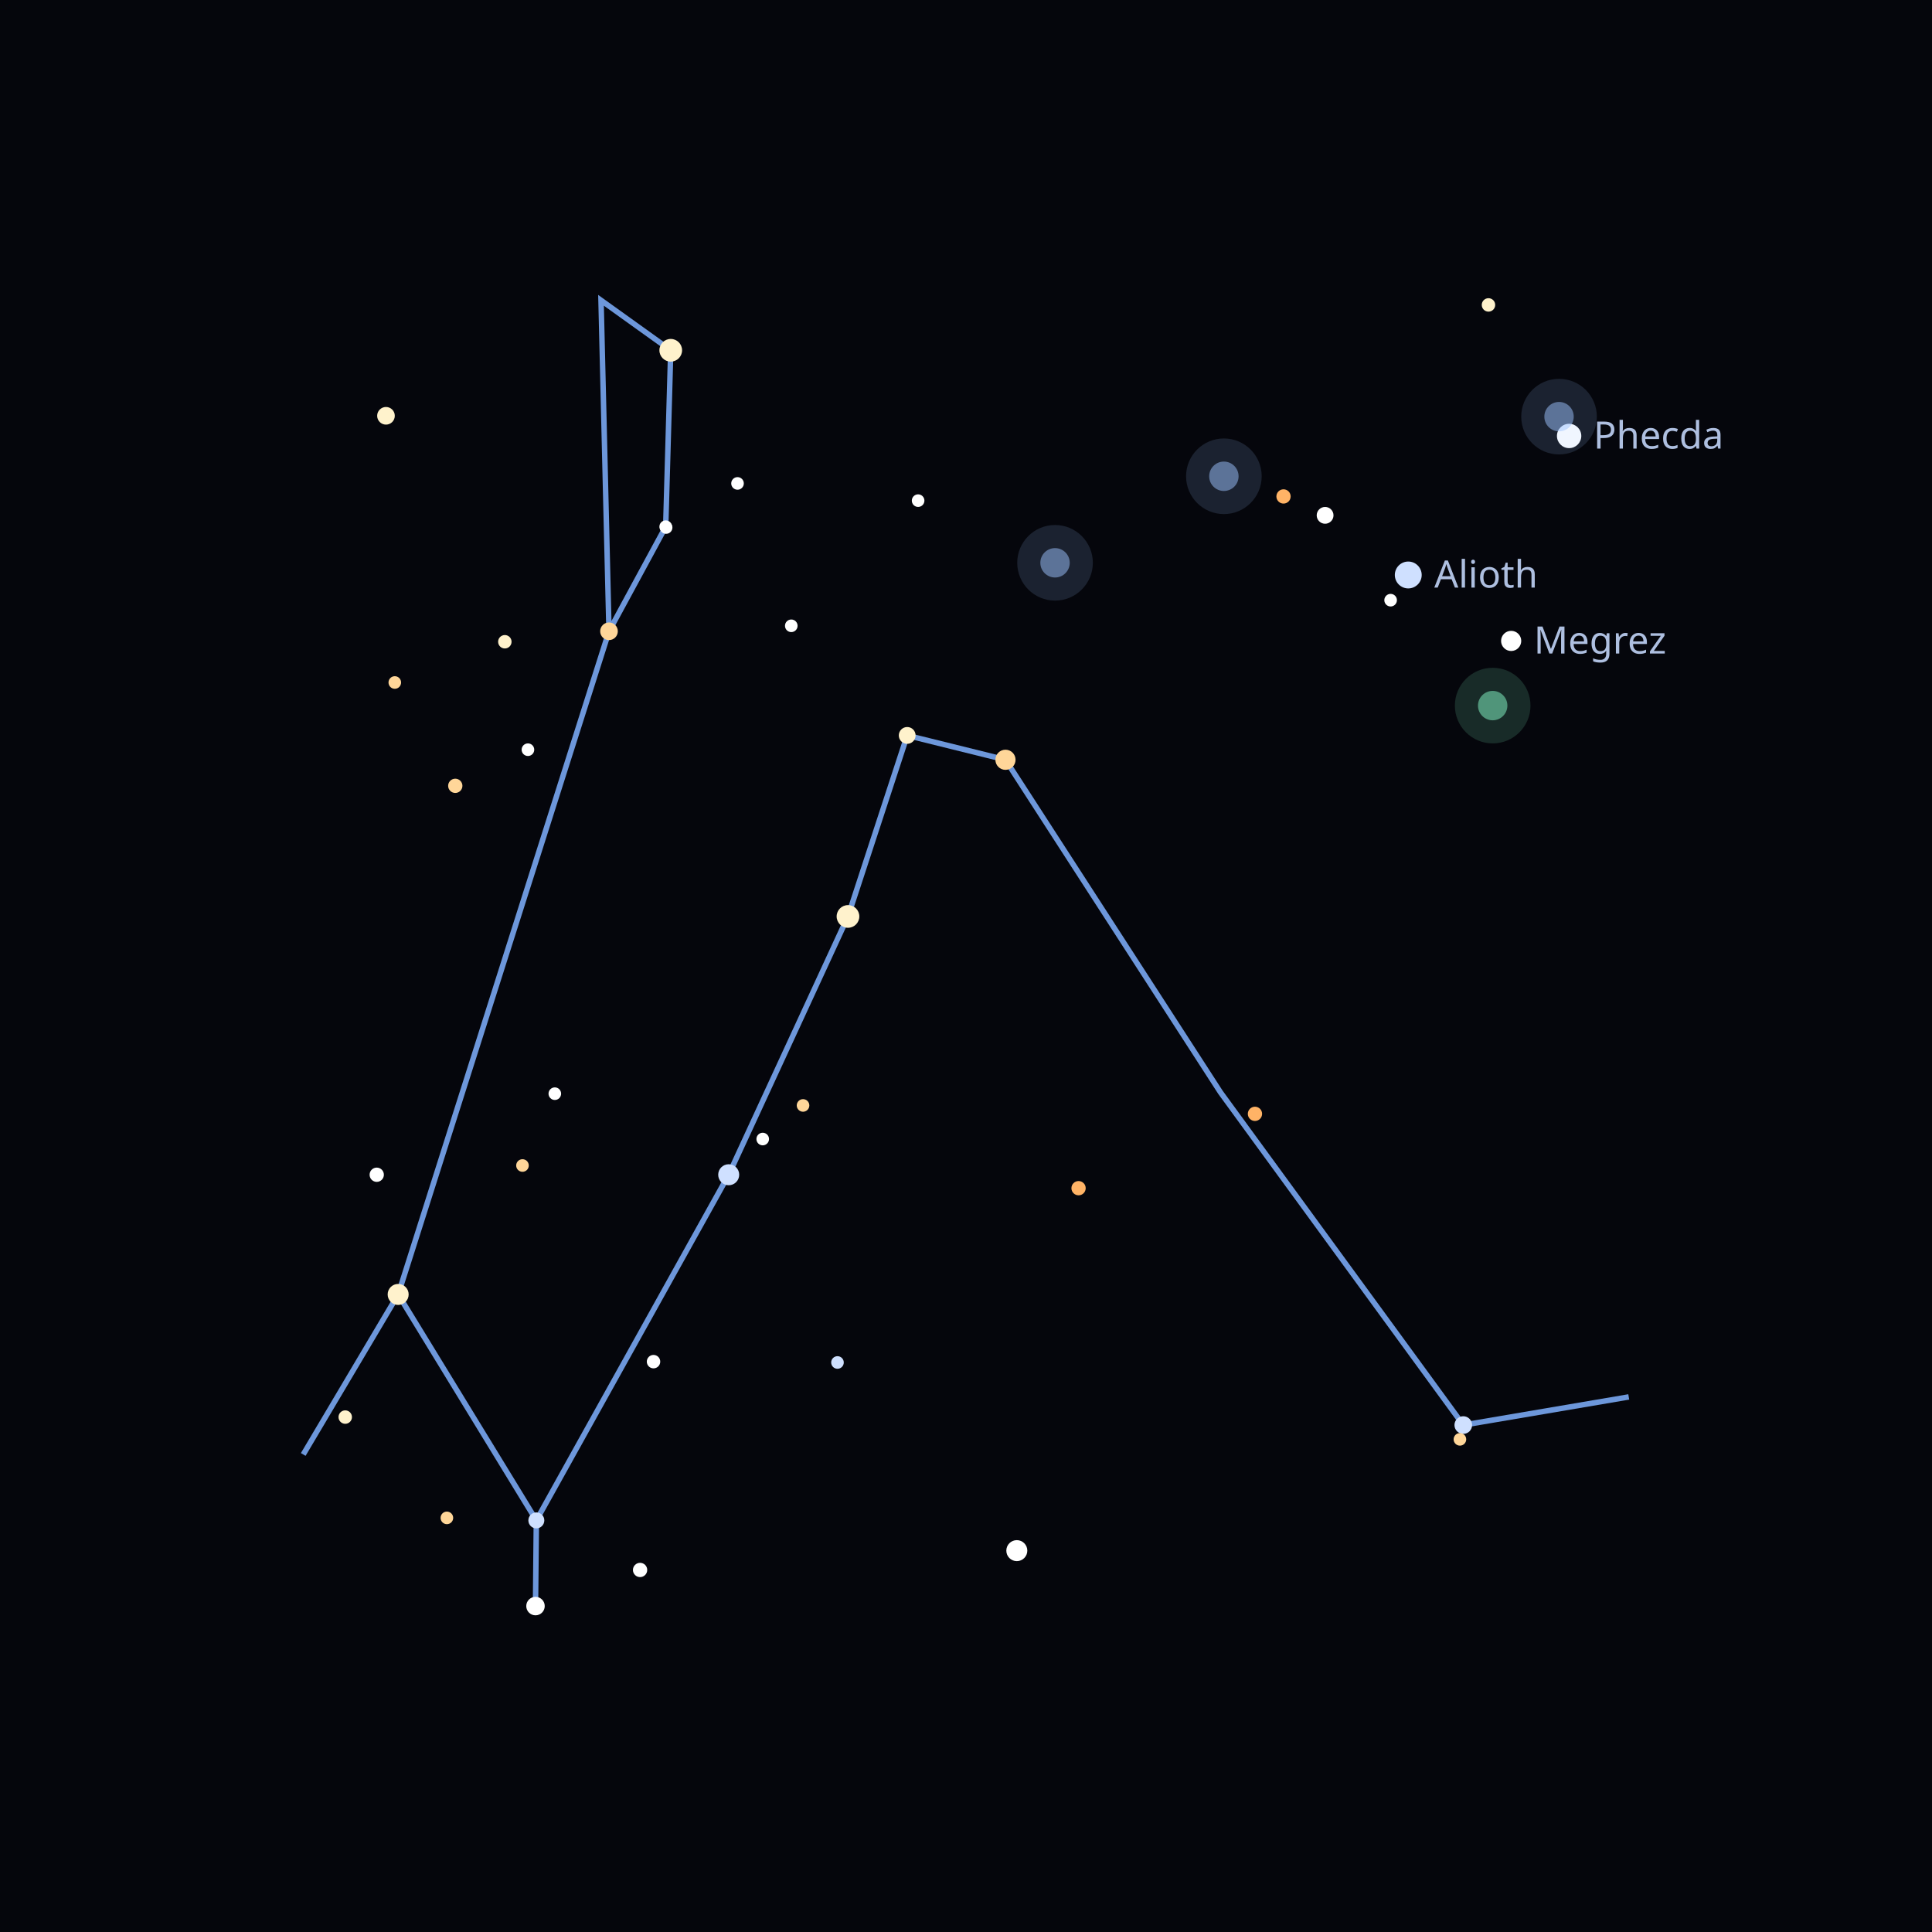
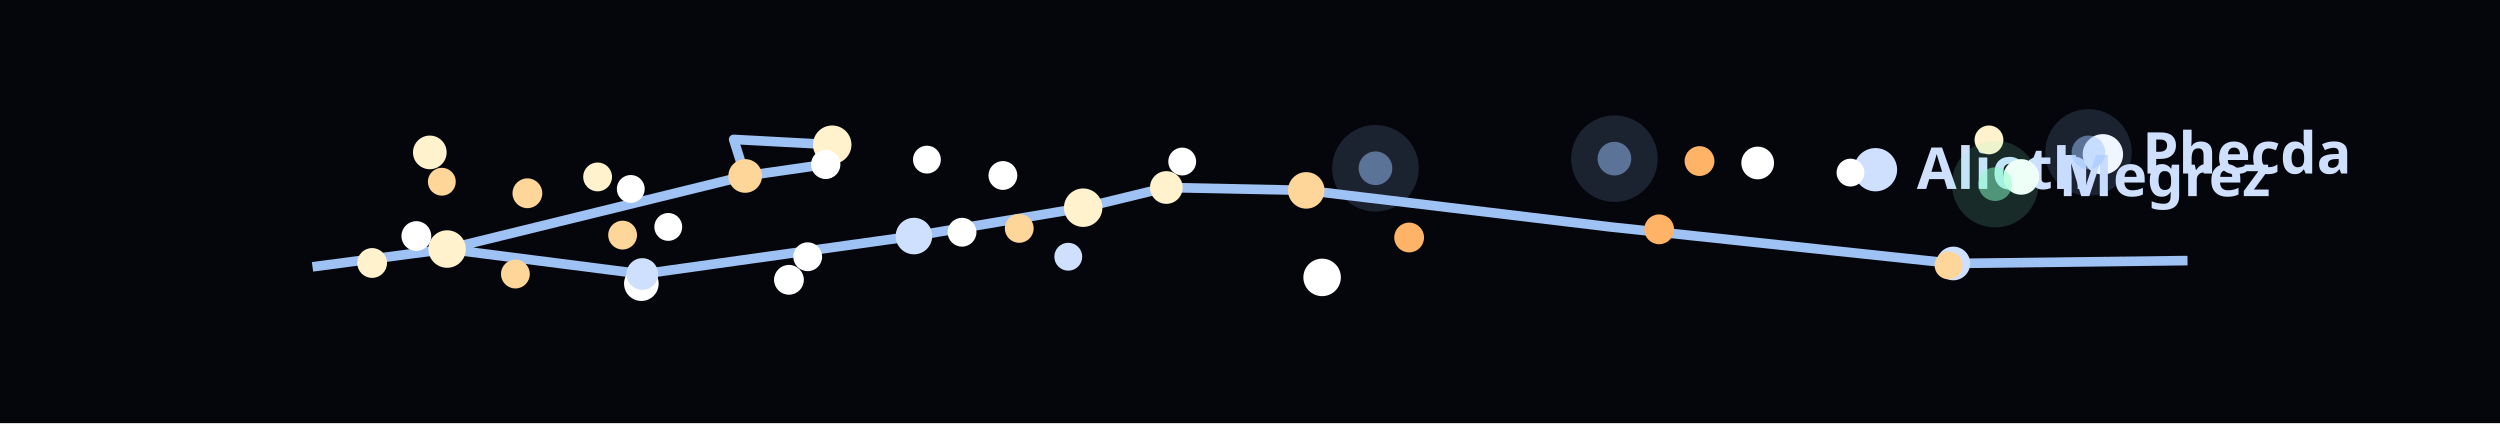
- <svg xmlns="http://www.w3.org/2000/svg" viewBox="0 0 460 460" font-family="Audiowide, Segoe UI, sans-serif">
-   <rect width="460" height="460" fill="#05060c" />
-   <polyline points="145.0,150.3 143.1,71.5 159.7,83.4 158.5,125.4 145.0,150.3 94.8,308.2 127.7,362.0 173.5,279.7 201.9,218.2 216.0,175.1 239.4,180.9 290.6,260.1 348.4,339.3 387.8,332.6" fill="none" stroke="#7fb0ff" stroke-width="1.3" stroke-opacity="0.85" />
-   <polyline points="127.7,362.0 127.5,382.4" fill="none" stroke="#7fb0ff" stroke-width="1.3" stroke-opacity="0.85" />
-   <polyline points="94.8,308.2 72.2,346.3" fill="none" stroke="#7fb0ff" stroke-width="1.3" stroke-opacity="0.85" />
-   <circle class="star" cx="335.3" cy="136.9" r="3.2" fill="#cfe0ff" data-name="Alioth" data-meta="mag 1.76" />
-   <text x="341.5" y="139.9" fill="#aebfe0" font-size="9">Alioth</text>
-   <circle class="star" cx="373.6" cy="103.8" r="2.9" fill="#ffffff" data-name="Phecda" data-meta="mag 2.41" />
-   <text x="379.4" y="106.8" fill="#aebfe0" font-size="9">Phecda</text>
-   <circle class="star" cx="201.9" cy="218.2" r="2.7" fill="#fff2cc" data-name="HIP 80331" data-meta="mag 2.73" />
-   <circle class="star" cx="159.7" cy="83.4" r="2.7" fill="#fff2cc" data-name="HIP 85670" data-meta="mag 2.79" />
-   <circle class="star" cx="242.1" cy="369.2" r="2.5" fill="#ffffff" data-name="HIP 75097" data-meta="mag 3.0" />
-   <circle class="star" cx="94.8" cy="308.2" r="2.5" fill="#fff2cc" data-name="HIP 94376" data-meta="mag 3.07" />
-   <circle class="star" cx="173.5" cy="279.7" r="2.5" fill="#cfe0ff" data-name="HIP 83895" data-meta="mag 3.17" />
-   <circle class="star" cx="239.4" cy="180.9" r="2.4" fill="#ffd699" data-name="HIP 75458" data-meta="mag 3.29" />
-   <circle class="star" cx="359.8" cy="152.6" r="2.4" fill="#ffffff" data-name="Megrez" data-meta="mag 3.32" />
-   <text x="365.2" y="155.6" fill="#aebfe0" font-size="9">Megrez</text>
-   <circle class="star" cx="127.5" cy="382.4" r="2.2" fill="#ffffff" data-name="HIP 89937" data-meta="mag 3.55" />
-   <circle class="star" cx="145.0" cy="150.3" r="2.1" fill="#ffd699" data-name="HIP 87585" data-meta="mag 3.73" />
-   <circle class="star" cx="91.9" cy="99.0" r="2.1" fill="#fff2cc" data-name="HIP 94779" data-meta="mag 3.8" />
-   <circle class="star" cx="348.4" cy="339.3" r="2.1" fill="#cfe0ff" data-name="HIP 61281" data-meta="mag 3.85" />
-   <circle class="star" cx="315.5" cy="122.7" r="2.0" fill="#ffffff" data-name="HIP 65477" data-meta="mag 3.99" />
-   <circle class="star" cx="216.0" cy="175.1" r="2.0" fill="#fff2cc" data-name="HIP 78527" data-meta="mag 4.01" />
-   <circle class="star" cx="127.7" cy="362.0" r="1.9" fill="#cfe0ff" data-name="HIP 89908" data-meta="mag 4.22" />
-   <circle class="star" cx="152.4" cy="373.8" r="1.7" fill="#ffffff" data-name="HIP 86614" data-meta="mag 4.57" />
-   <circle class="star" cx="298.8" cy="265.2" r="1.7" fill="#ffb366" data-name="HIP 67627" data-meta="mag 4.58" />
-   <circle class="star" cx="89.7" cy="279.7" r="1.7" fill="#ffffff" data-name="HIP 95081" data-meta="mag 4.6" />
-   <circle class="star" cx="305.6" cy="118.2" r="1.7" fill="#ffb366" data-name="HIP 66738" data-meta="mag 4.63" />
-   <circle class="star" cx="256.8" cy="282.9" r="1.7" fill="#ffb366" data-name="HIP 73199" data-meta="mag 4.63" />
-   <circle class="star" cx="108.4" cy="187.1" r="1.7" fill="#ffd699" data-name="HIP 92512" data-meta="mag 4.63" />
-   <circle class="star" cx="82.2" cy="337.4" r="1.6" fill="#fff2cc" data-name="HIP 96100" data-meta="mag 4.67" />
-   <circle class="star" cx="354.4" cy="72.6" r="1.6" fill="#fff2cc" data-name="HIP 60485" data-meta="mag 4.76" />
-   <circle class="star" cx="155.6" cy="324.2" r="1.6" fill="#ffffff" data-name="HIP 86201" data-meta="mag 4.77" />
-   <circle class="star" cx="120.2" cy="152.8" r="1.6" fill="#fff2cc" data-name="HIP 90905" data-meta="mag 4.77" />
-   <circle class="star" cx="124.4" cy="277.5" r="1.5" fill="#ffd699" data-name="HIP 90344" data-meta="mag 4.82" />
-   <circle class="star" cx="106.4" cy="361.4" r="1.5" fill="#ffd699" data-name="HIP 92782" data-meta="mag 4.82" />
-   <circle class="star" cx="191.2" cy="263.2" r="1.5" fill="#ffd699" data-name="HIP 81660" data-meta="mag 4.84" />
-   <circle class="star" cx="188.4" cy="149.0" r="1.5" fill="#ffffff" data-name="HIP 82020" data-meta="mag 4.84" />
-   <circle class="star" cx="158.5" cy="125.4" r="1.5" fill="#ffffff" data-name="HIP 85829" data-meta="mag 4.86" />
-   <circle class="star" cx="181.6" cy="271.2" r="1.5" fill="#ffffff" data-name="HIP 82860" data-meta="mag 4.88" />
-   <circle class="star" cx="158.6" cy="125.6" r="1.5" fill="#ffffff" data-name="HIP 85819" data-meta="mag 4.89" />
-   <circle class="star" cx="175.6" cy="115.1" r="1.5" fill="#ffffff" data-name="HIP 83608" data-meta="mag 4.91" />
-   <circle class="star" cx="331.1" cy="142.9" r="1.5" fill="#ffffff" data-name="HIP 63503" data-meta="mag 4.93" />
-   <circle class="star" cx="199.4" cy="324.4" r="1.5" fill="#cfe0ff" data-name="HIP 80650" data-meta="mag 4.94" />
-   <circle class="star" cx="347.6" cy="342.7" r="1.5" fill="#ffd699" data-name="HIP 61384" data-meta="mag 4.95" />
-   <circle class="star" cx="218.6" cy="119.2" r="1.5" fill="#ffffff" data-name="HIP 78180" data-meta="mag 4.96" />
-   <circle class="star" cx="125.7" cy="178.5" r="1.5" fill="#ffffff" data-name="HIP 90156" data-meta="mag 4.98" />
-   <circle class="star" cx="132.1" cy="260.4" r="1.5" fill="#ffffff" data-name="HIP 89348" data-meta="mag 4.99" />
-   <circle class="star" cx="94.0" cy="162.5" r="1.5" fill="#ffd699" data-name="HIP 94490" data-meta="mag 5.0" />
-   <circle class="star" cx="291.4" cy="113.4" r="9" fill="#9fc4ff" fill-opacity="0.15" data-name="M101" data-meta="s" />
-   <circle cx="291.4" cy="113.4" r="3.5" fill="#9fc4ff" fill-opacity="0.5" />
-   <circle class="star" cx="251.2" cy="134.0" r="9" fill="#9fc4ff" fill-opacity="0.15" data-name="M102" data-meta="s" />
-   <circle cx="251.2" cy="134.0" r="3.5" fill="#9fc4ff" fill-opacity="0.5" />
-   <circle class="star" cx="371.2" cy="99.2" r="9" fill="#9fc4ff" fill-opacity="0.15" data-name="M109" data-meta="s" />
-   <circle cx="371.2" cy="99.2" r="3.5" fill="#9fc4ff" fill-opacity="0.5" />
-   <circle class="star" cx="355.4" cy="168.0" r="9" fill="#88ffcc" fill-opacity="0.15" data-name="M40" data-meta="pos" />
-   <circle cx="355.4" cy="168.0" r="3.5" fill="#88ffcc" fill-opacity="0.5" />
+ <svg xmlns="http://www.w3.org/2000/svg" viewBox="0 0 520 88" font-family="Audiowide, Segoe UI, sans-serif">
+   <rect width="520" height="88" fill="#05060c" />
+   <polyline points="155.0,36.6 152.6,29.0 173.1,30.1 171.7,34.2 155.0,36.6 93.0,51.8 133.6,57.0 190.1,49.1 225.3,43.2 242.6,39.0 271.7,39.6 334.9,47.2 406.3,54.8 455.0,54.2" fill="none" stroke="#a6ccff" stroke-width="2.0" stroke-opacity="0.95" stroke-linejoin="round" />
+   <polyline points="133.6,57.0 133.4,59.0" fill="none" stroke="#a6ccff" stroke-width="2.0" stroke-opacity="0.95" stroke-linejoin="round" />
+   <polyline points="93.0,51.8 65.0,55.5" fill="none" stroke="#a6ccff" stroke-width="2.0" stroke-opacity="0.95" stroke-linejoin="round" />
+   <circle class="star" cx="390.1" cy="35.3" r="4.5" fill="#cfe0ff" data-name="Alioth" data-meta="mag 1.76" />
+   <text x="398.7" y="39.3" fill="#cfe0ff" font-size="12" font-weight="bold">Alioth</text>
+   <circle class="star" cx="437.4" cy="32.1" r="4.2" fill="#ffffff" data-name="Phecda" data-meta="mag 2.41" />
+   <text x="445.6" y="36.1" fill="#cfe0ff" font-size="12" font-weight="bold">Phecda</text>
+   <circle class="star" cx="225.3" cy="43.2" r="4.0" fill="#fff2cc" data-name="HIP 80331" data-meta="mag 2.73" />
+   <circle class="star" cx="173.1" cy="30.1" r="4.0" fill="#fff2cc" data-name="HIP 85670" data-meta="mag 2.79" />
+   <circle class="star" cx="275.0" cy="57.7" r="3.9" fill="#ffffff" data-name="HIP 75097" data-meta="mag 3.0" />
+   <circle class="star" cx="93.0" cy="51.8" r="3.9" fill="#fff2cc" data-name="HIP 94376" data-meta="mag 3.07" />
+   <circle class="star" cx="190.1" cy="49.1" r="3.8" fill="#cfe0ff" data-name="HIP 83895" data-meta="mag 3.17" />
+   <circle class="star" cx="271.7" cy="39.6" r="3.8" fill="#ffd699" data-name="HIP 75458" data-meta="mag 3.29" />
+   <circle class="star" cx="420.4" cy="36.8" r="3.7" fill="#ffffff" data-name="Megrez" data-meta="mag 3.32" />
+   <text x="428.2" y="40.8" fill="#cfe0ff" font-size="12" font-weight="bold">Megrez</text>
+   <circle class="star" cx="133.4" cy="59.0" r="3.6" fill="#ffffff" data-name="HIP 89937" data-meta="mag 3.55" />
+   <circle class="star" cx="155.0" cy="36.6" r="3.5" fill="#ffd699" data-name="HIP 87585" data-meta="mag 3.73" />
+   <circle class="star" cx="89.4" cy="31.7" r="3.5" fill="#fff2cc" data-name="HIP 94779" data-meta="mag 3.8" />
+   <circle class="star" cx="406.3" cy="54.8" r="3.5" fill="#cfe0ff" data-name="HIP 61281" data-meta="mag 3.85" />
+   <circle class="star" cx="365.6" cy="33.9" r="3.4" fill="#ffffff" data-name="HIP 65477" data-meta="mag 3.99" />
+   <circle class="star" cx="242.6" cy="39.0" r="3.4" fill="#fff2cc" data-name="HIP 78527" data-meta="mag 4.01" />
+   <circle class="star" cx="133.6" cy="57.0" r="3.3" fill="#cfe0ff" data-name="HIP 89908" data-meta="mag 4.22" />
+   <circle class="star" cx="164.1" cy="58.2" r="3.1" fill="#ffffff" data-name="HIP 86614" data-meta="mag 4.57" />
+   <circle class="star" cx="345.1" cy="47.7" r="3.1" fill="#ffb366" data-name="HIP 67627" data-meta="mag 4.58" />
+   <circle class="star" cx="86.6" cy="49.1" r="3.1" fill="#ffffff" data-name="HIP 95081" data-meta="mag 4.6" />
+   <circle class="star" cx="353.5" cy="33.5" r="3.1" fill="#ffb366" data-name="HIP 66738" data-meta="mag 4.63" />
+   <circle class="star" cx="293.1" cy="49.4" r="3.1" fill="#ffb366" data-name="HIP 73199" data-meta="mag 4.63" />
+   <circle class="star" cx="109.7" cy="40.2" r="3.1" fill="#ffd699" data-name="HIP 92512" data-meta="mag 4.63" />
+   <circle class="star" cx="77.4" cy="54.7" r="3.1" fill="#fff2cc" data-name="HIP 96100" data-meta="mag 4.67" />
+   <circle class="star" cx="413.7" cy="29.1" r="3.0" fill="#fff2cc" data-name="HIP 60485" data-meta="mag 4.76" />
+   <circle class="star" cx="168.0" cy="53.4" r="3.0" fill="#ffffff" data-name="HIP 86201" data-meta="mag 4.77" />
+   <circle class="star" cx="124.3" cy="36.8" r="3.0" fill="#fff2cc" data-name="HIP 90905" data-meta="mag 4.77" />
+   <circle class="star" cx="129.5" cy="48.9" r="3.0" fill="#ffd699" data-name="HIP 90344" data-meta="mag 4.82" />
+   <circle class="star" cx="107.2" cy="57.0" r="3.0" fill="#ffd699" data-name="HIP 92782" data-meta="mag 4.82" />
+   <circle class="star" cx="212.0" cy="47.5" r="3.0" fill="#ffd699" data-name="HIP 81660" data-meta="mag 4.84" />
+   <circle class="star" cx="208.6" cy="36.5" r="3.0" fill="#ffffff" data-name="HIP 82020" data-meta="mag 4.84" />
+   <circle class="star" cx="171.7" cy="34.2" r="3.0" fill="#ffffff" data-name="HIP 85829" data-meta="mag 4.86" />
+   <circle class="star" cx="200.1" cy="48.3" r="3.0" fill="#ffffff" data-name="HIP 82860" data-meta="mag 4.88" />
+   <circle class="star" cx="171.8" cy="34.2" r="3.0" fill="#ffffff" data-name="HIP 85819" data-meta="mag 4.89" />
+   <circle class="star" cx="192.8" cy="33.2" r="2.9" fill="#ffffff" data-name="HIP 83608" data-meta="mag 4.91" />
+   <circle class="star" cx="384.9" cy="35.9" r="2.9" fill="#ffffff" data-name="HIP 63503" data-meta="mag 4.93" />
+   <circle class="star" cx="222.2" cy="53.4" r="2.9" fill="#cfe0ff" data-name="HIP 80650" data-meta="mag 4.94" />
+   <circle class="star" cx="405.3" cy="55.2" r="2.9" fill="#ffd699" data-name="HIP 61384" data-meta="mag 4.95" />
+   <circle class="star" cx="245.9" cy="33.6" r="2.9" fill="#ffffff" data-name="HIP 78180" data-meta="mag 4.96" />
+   <circle class="star" cx="131.2" cy="39.3" r="2.9" fill="#ffffff" data-name="HIP 90156" data-meta="mag 4.98" />
+   <circle class="star" cx="139.0" cy="47.2" r="2.9" fill="#ffffff" data-name="HIP 89348" data-meta="mag 4.99" />
+   <circle class="star" cx="91.9" cy="37.8" r="2.9" fill="#ffd699" data-name="HIP 94490" data-meta="mag 5.0" />
+   <circle class="star" cx="335.8" cy="33.0" r="9" fill="#9fc4ff" fill-opacity="0.15" data-name="M101" data-meta="s" />
+   <circle cx="335.8" cy="33.0" r="3.5" fill="#9fc4ff" fill-opacity="0.5" />
+   <circle class="star" cx="286.1" cy="35.0" r="9" fill="#9fc4ff" fill-opacity="0.15" data-name="M102" data-meta="s" />
+   <circle cx="286.1" cy="35.0" r="3.5" fill="#9fc4ff" fill-opacity="0.5" />
+   <circle class="star" cx="434.4" cy="31.7" r="9" fill="#9fc4ff" fill-opacity="0.15" data-name="M109" data-meta="s" />
+   <circle cx="434.4" cy="31.7" r="3.5" fill="#9fc4ff" fill-opacity="0.5" />
+   <circle class="star" cx="415.0" cy="38.3" r="9" fill="#88ffcc" fill-opacity="0.15" data-name="M40" data-meta="pos" />
+   <circle cx="415.0" cy="38.3" r="3.5" fill="#88ffcc" fill-opacity="0.5" />
</svg>
